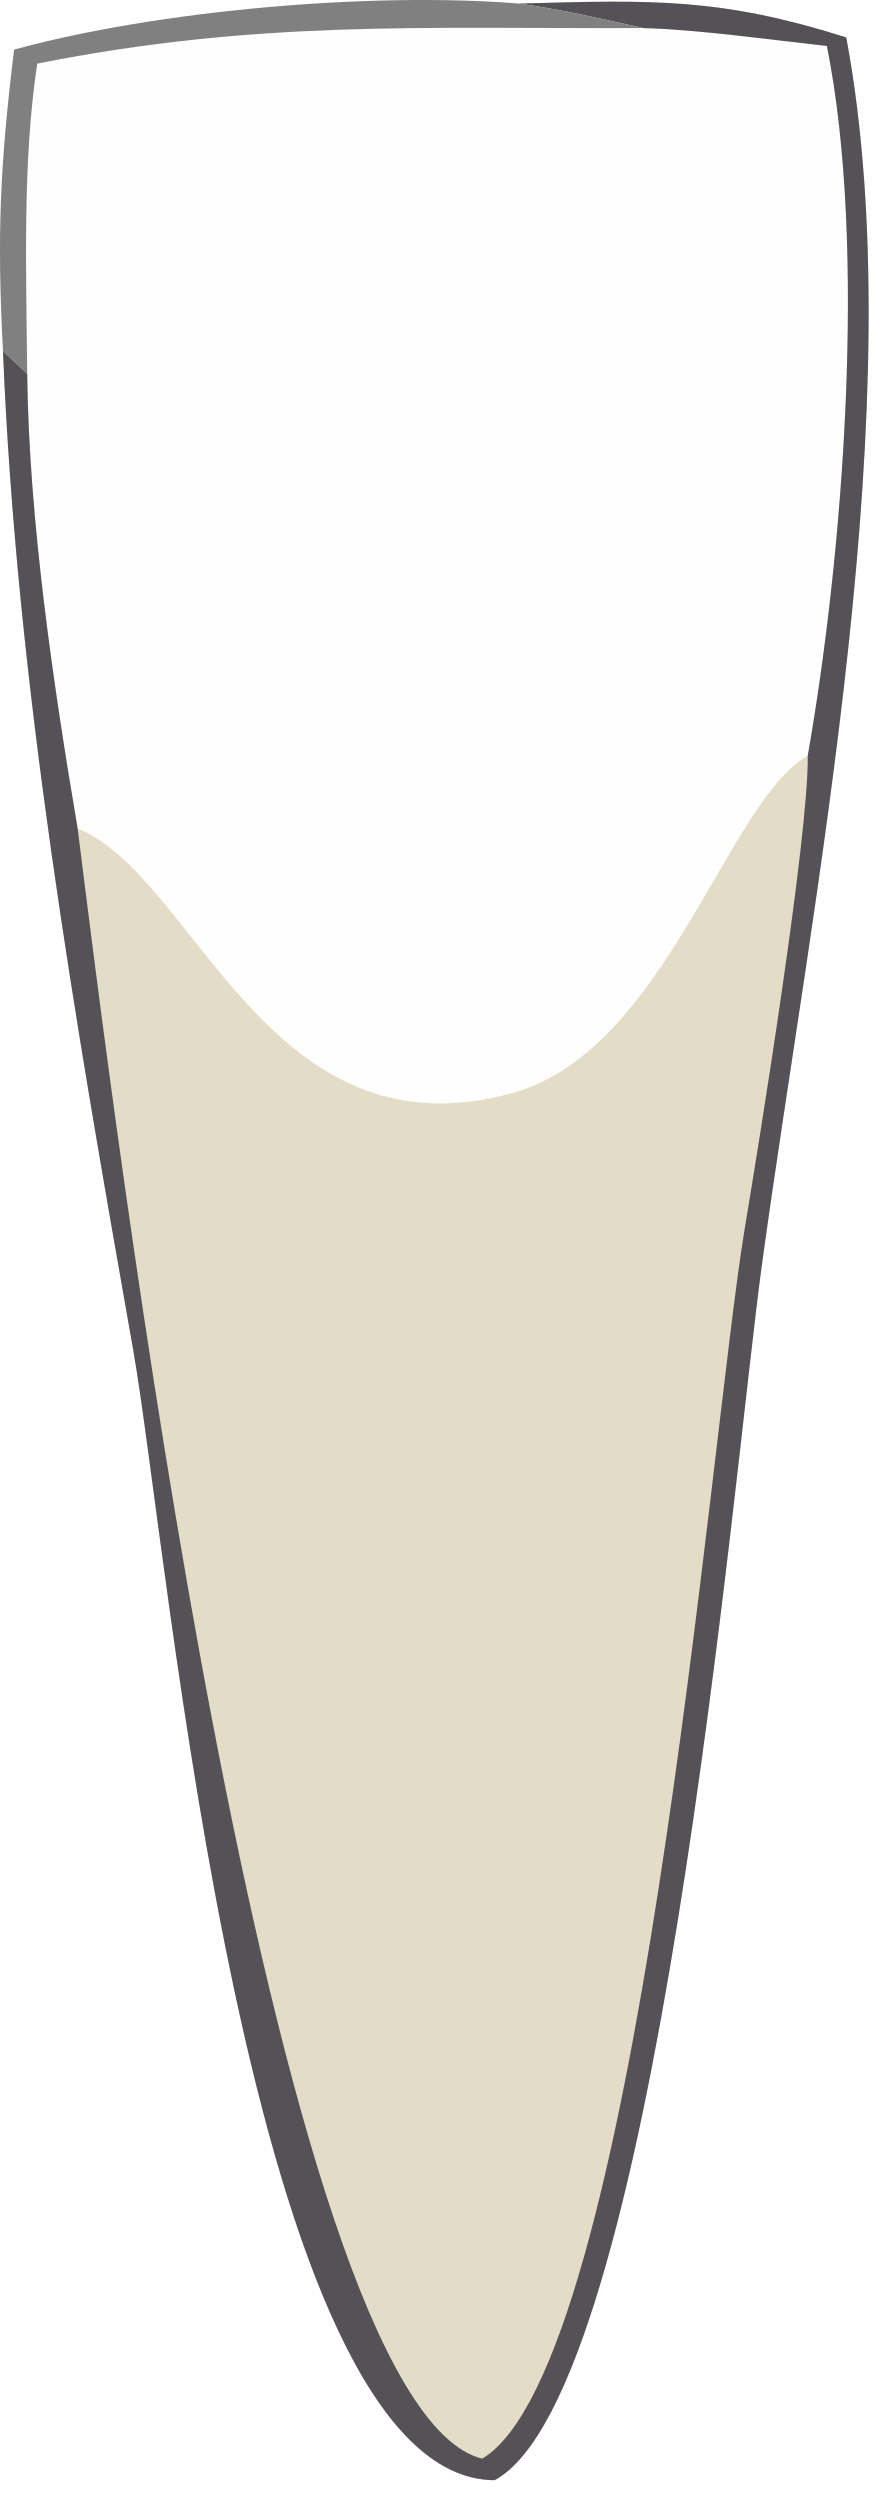
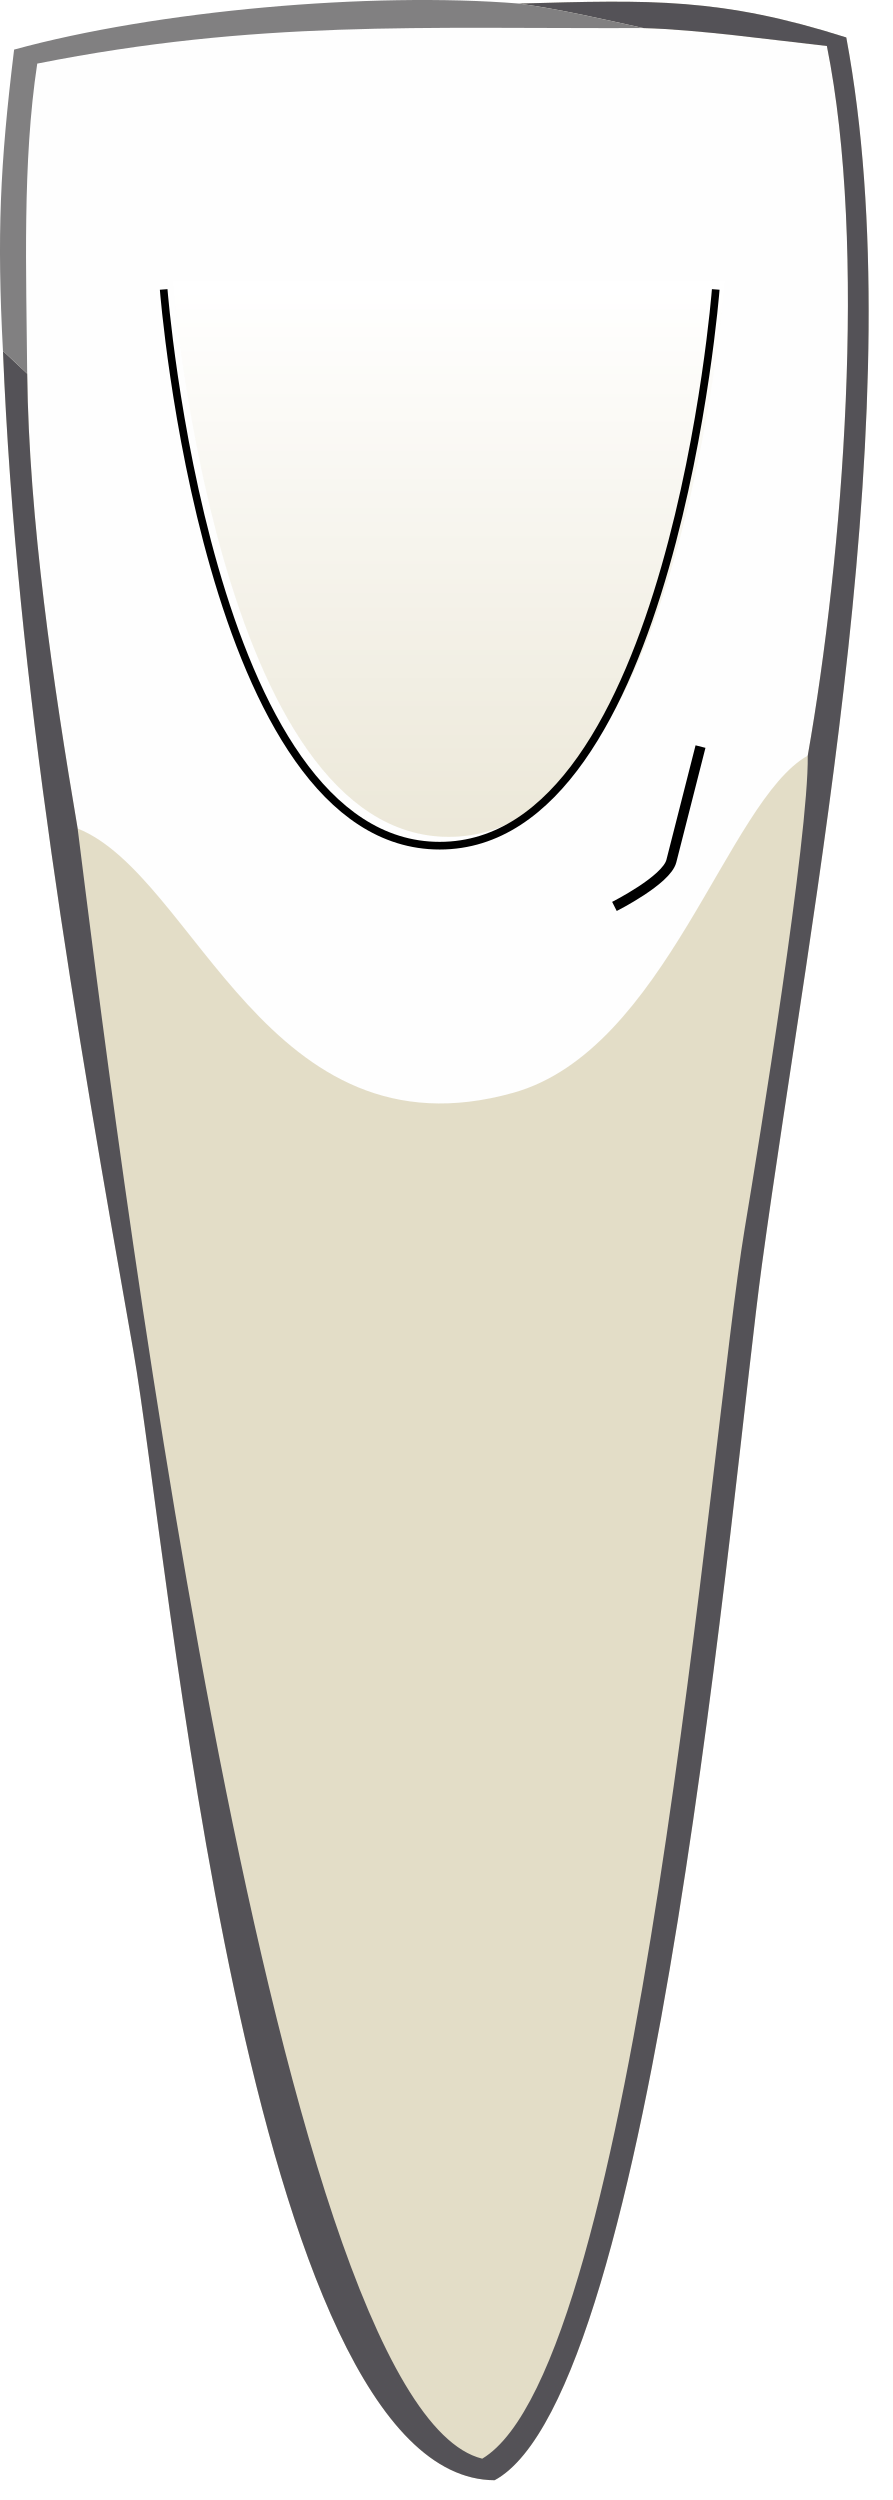
<svg xmlns="http://www.w3.org/2000/svg" width="35" height="98" viewBox="0 0 35 98" fill="none">
  <path d="M0.116 13.758C0.647 26.867 2.951 40.047 5.227 52.953C6.621 60.858 9.68 97.183 19.389 97.225C25.724 93.793 28.714 58.001 29.869 49.564C31.839 35.158 35.814 15.629 33.174 1.468C28.249 -0.097 25.539 -0.006 20.349 0.14C14.533 -0.331 6.139 0.414 0.553 1.944C-0.003 6.494 -0.122 9.218 0.116 13.758Z" fill="#FEFEFE" />
  <path d="M0.116 13.758C0.647 26.867 2.951 40.047 5.227 52.953C6.621 60.858 9.68 97.183 19.389 97.225C25.724 93.793 28.714 58.001 29.869 49.564C31.839 35.158 35.814 15.629 33.174 1.468C28.249 -0.097 25.539 -0.006 20.349 0.14C22.024 0.374 23.574 0.736 25.224 1.101C27.359 1.157 30.239 1.562 32.414 1.803C33.999 9.689 33.049 21.758 31.664 29.621C28.514 31.382 26.099 41.159 20.124 42.836C10.471 45.545 7.662 34.322 3.044 32.478C2.092 26.868 1.132 20.35 1.066 14.65L0.116 13.758Z" fill="#E3DDC7" />
  <path d="M0.116 13.758C0.647 26.867 2.951 40.047 5.227 52.953C6.621 60.858 9.68 97.183 19.389 97.225C25.724 93.793 28.714 58.001 29.869 49.564C31.839 35.158 35.814 15.629 33.174 1.468C28.249 -0.097 25.539 -0.006 20.349 0.14C22.024 0.374 23.574 0.736 25.224 1.101C27.359 1.157 30.239 1.562 32.414 1.803C33.999 9.689 33.049 21.758 31.664 29.621C31.704 32.773 29.749 44.837 29.189 48.183C27.819 56.422 25.004 92.733 18.904 96.38C10.557 94.341 4.317 42.57 3.044 32.478C2.092 26.868 1.132 20.35 1.066 14.65L0.116 13.758Z" fill="#545257" />
  <path d="M1.066 14.65C1.033 10.688 0.871 6.384 1.46 2.493C10.078 0.786 16.451 1.127 25.224 1.101C23.574 0.736 22.024 0.374 20.349 0.14C14.533 -0.331 6.139 0.414 0.553 1.944C-0.003 6.494 -0.122 9.218 0.116 13.758L1.066 14.65Z" fill="#818081" />
+   <path d="M17.595 32.805C26.722 32.806 28.416 11 28.416 11H17.595H6.775C6.775 11 8.469 32.805 17.595 32.805Z" fill="url(#paint0_linear_187_6484)" fill-opacity="0.7" />
+   <path d="M28.057 11.346C28.057 11.346 26.363 33.152 17.236 33.151C8.11 33.151 6.416 11.346 6.416 11.346" stroke="black" stroke-width="0.3" />
+   <path d="M24.086 35.532C24.086 35.532 26.127 34.504 26.317 33.755C26.508 33.007 27.46 29.266 27.46 29.266" stroke="black" stroke-width="0.4" />
+   <defs>
+     <linearGradient id="paint0_linear_187_6484" x1="17.595" y1="11" x2="17.595" y2="32.805" gradientUnits="userSpaceOnUse">
+       <stop stop-color="white" />
+       <stop offset="1" stop-color="#E3DDC7" />
+     </linearGradient>
+   </defs>
</svg>
